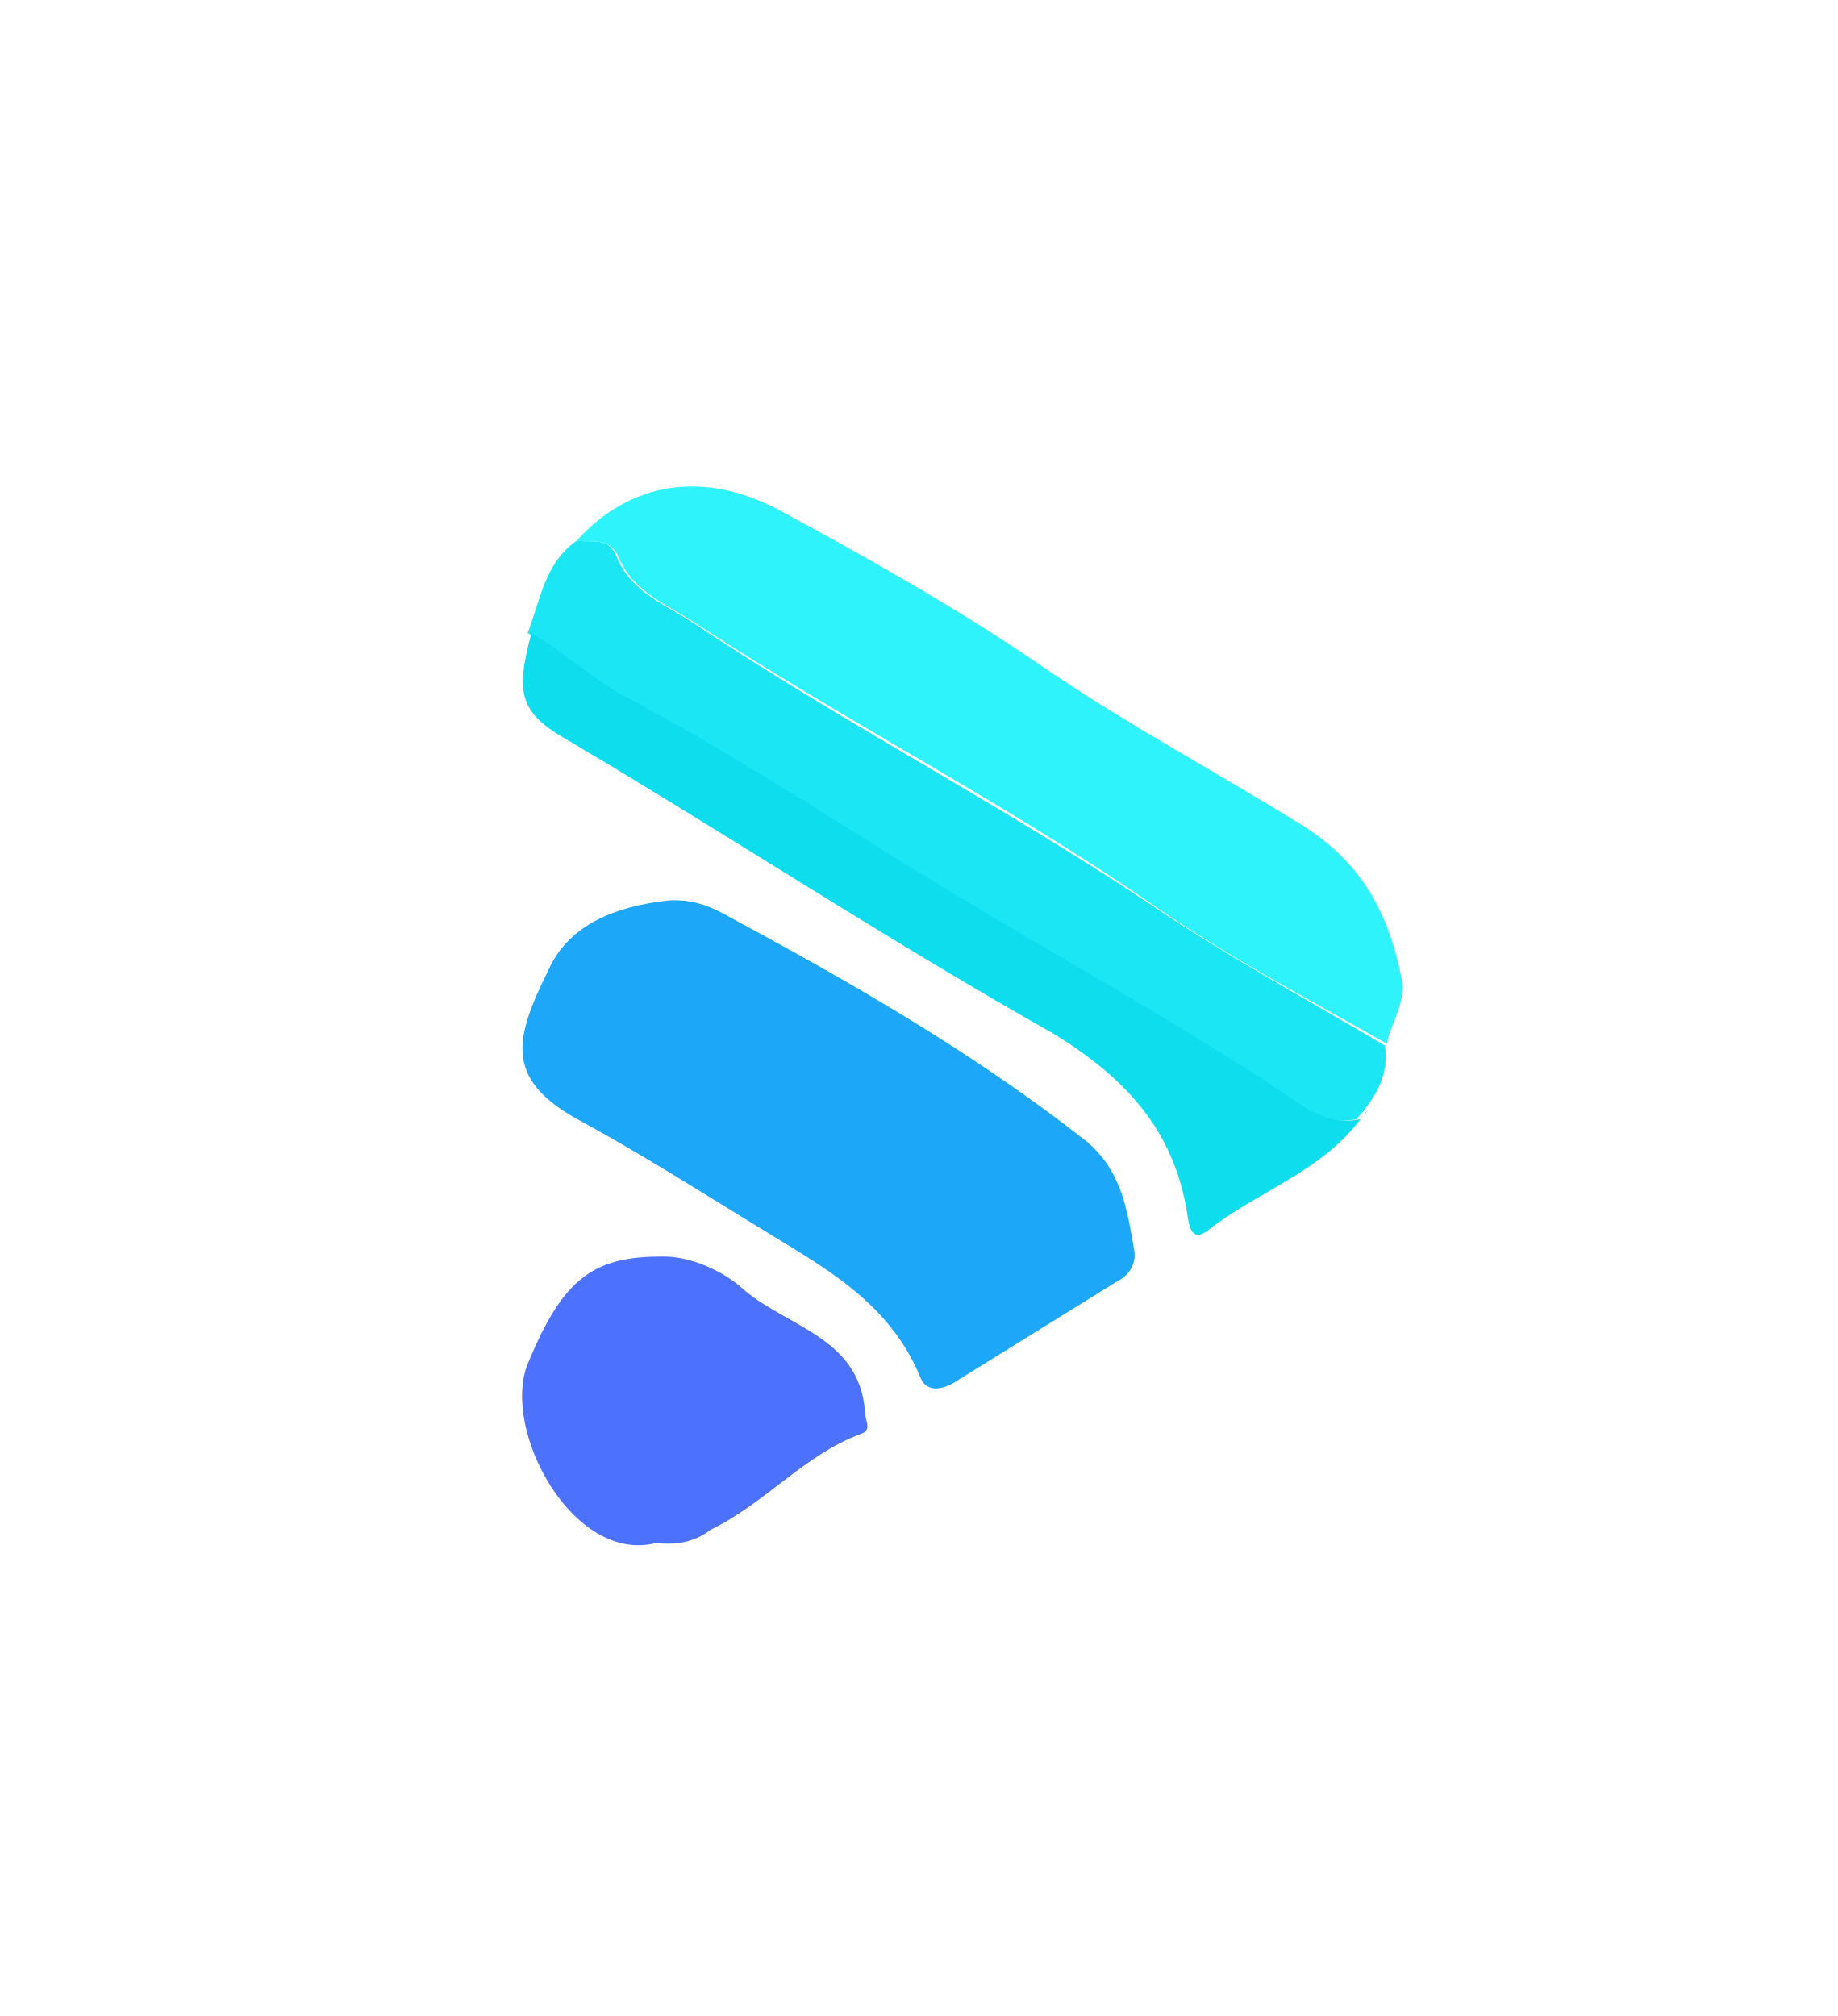
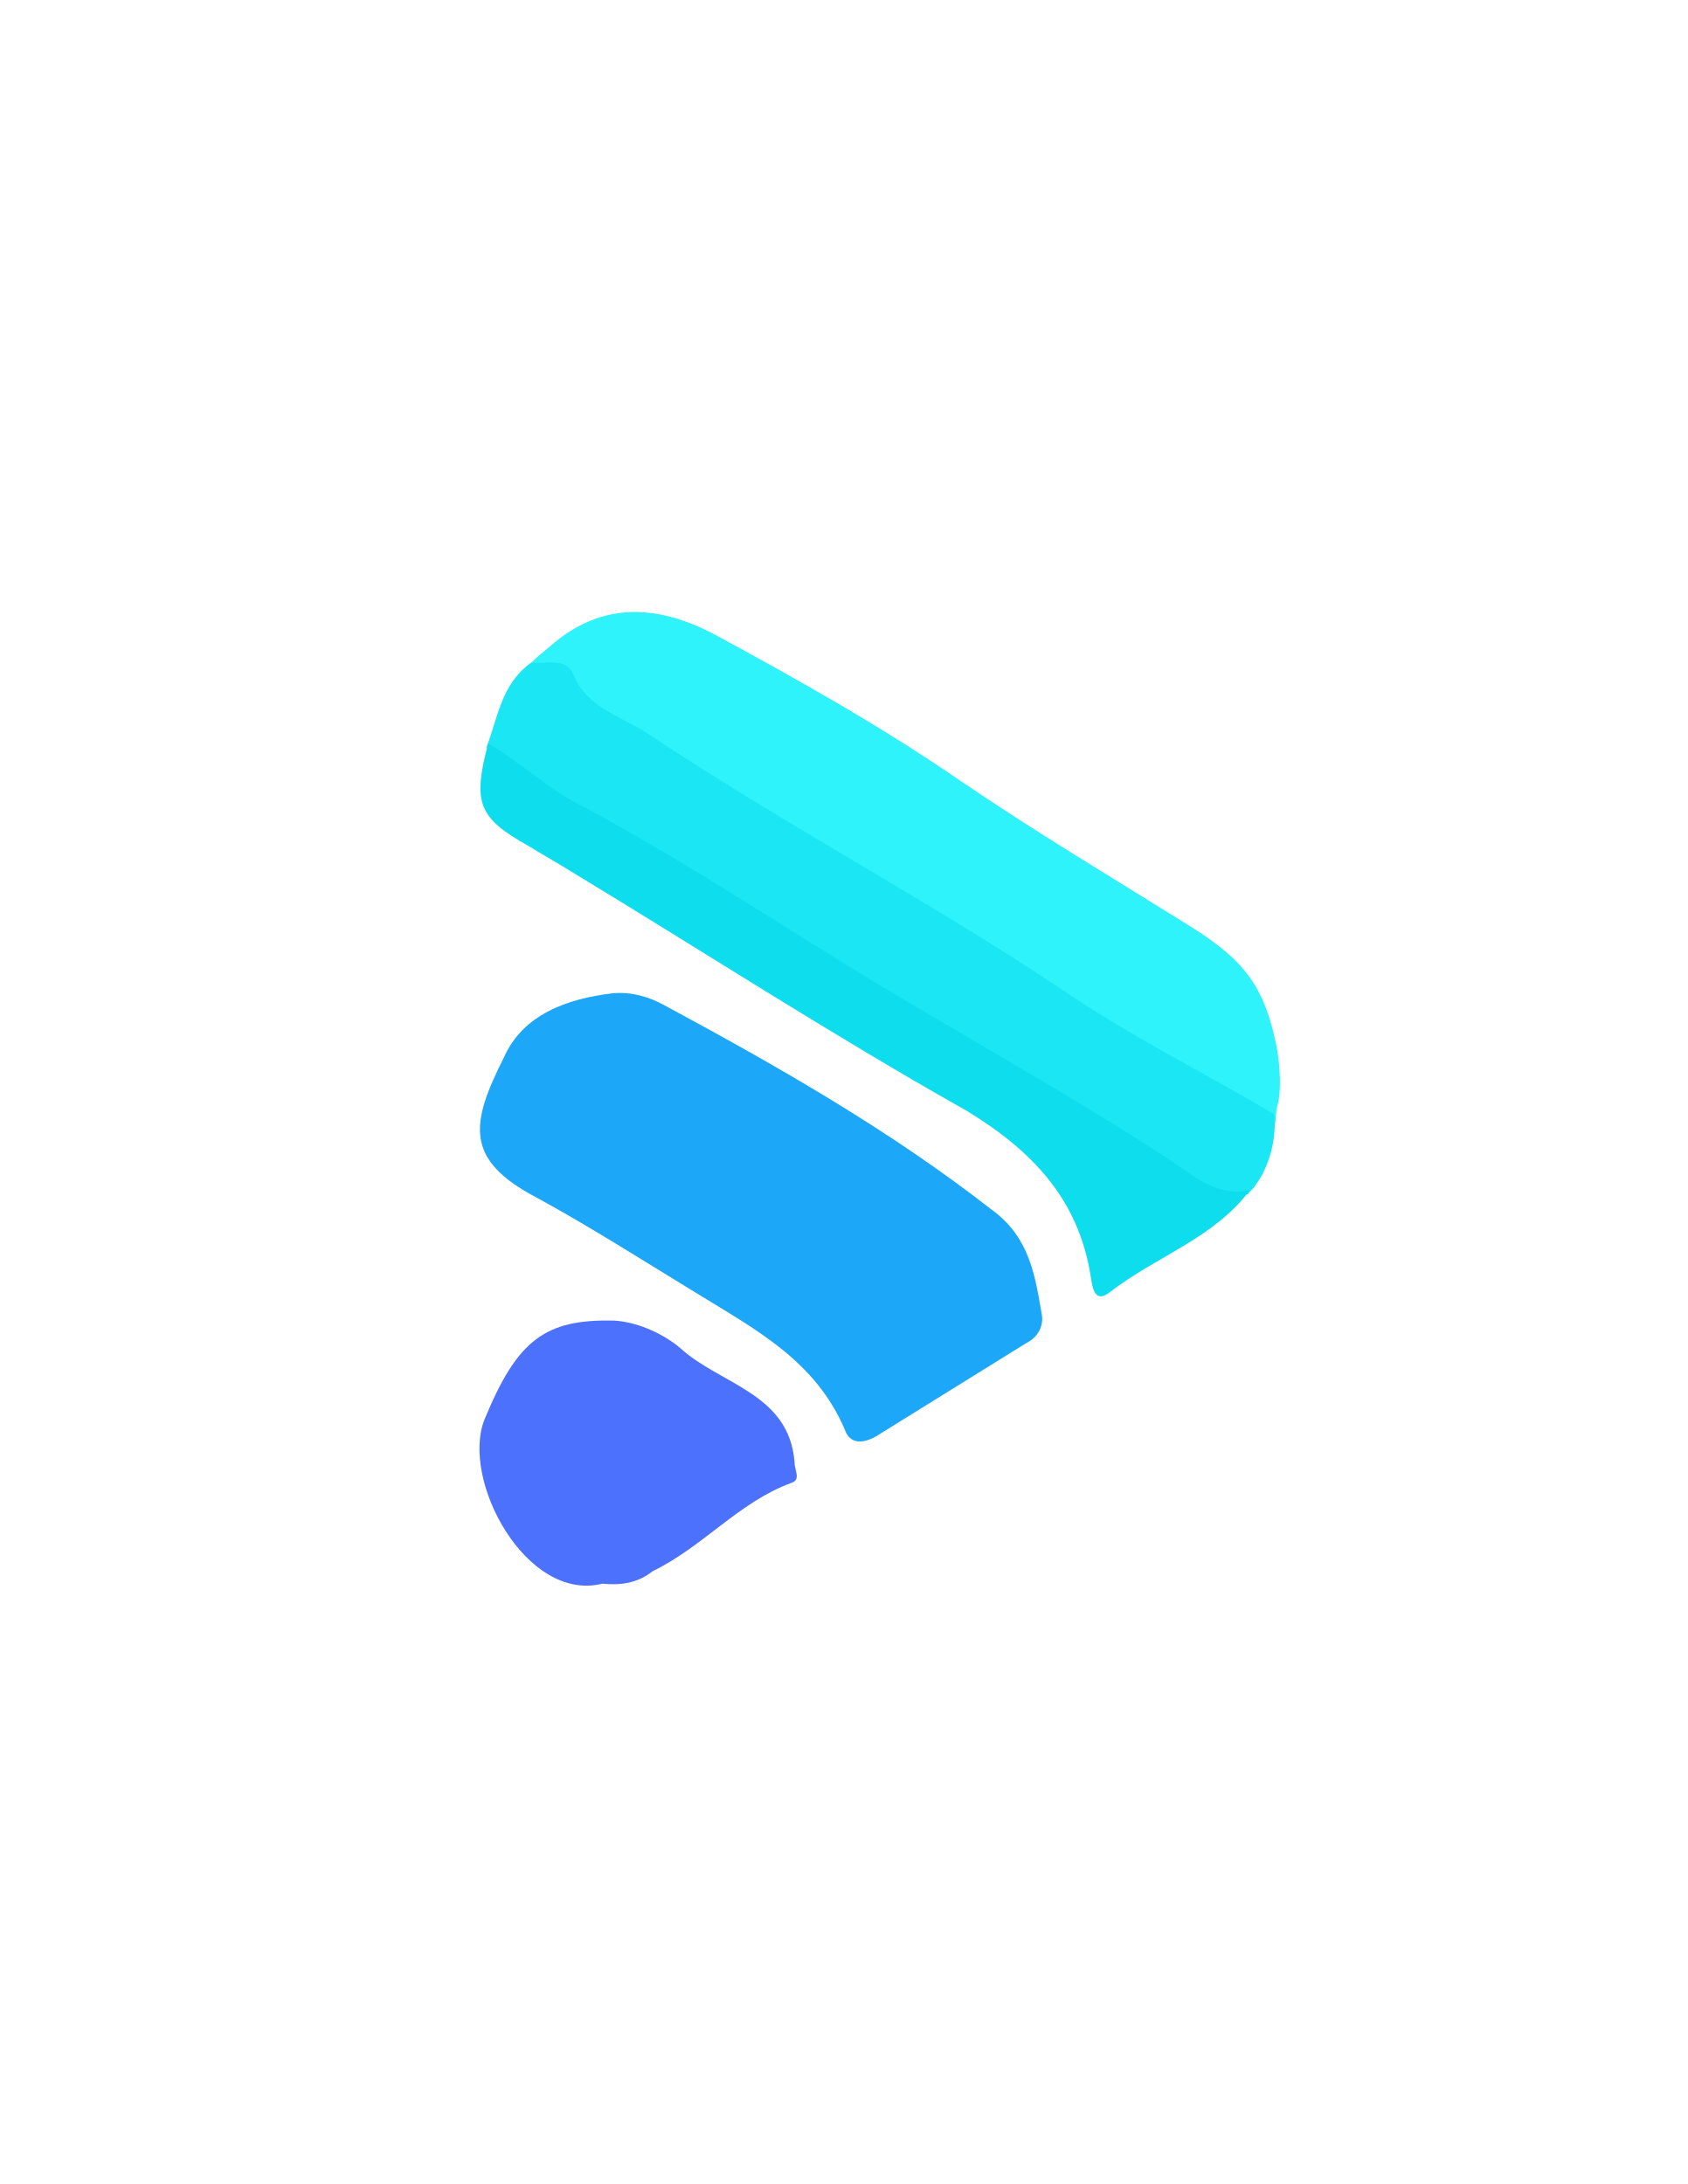
- <svg xmlns="http://www.w3.org/2000/svg" version="1.1" id="Layer_1" x="0px" y="0px" viewBox="0 0 97.5 107" enable-background="new 0 0 97.5 107" xml:space="preserve">
+ <svg xmlns="http://www.w3.org/2000/svg" version="1.1" id="Layer_1" x="0px" y="0px" viewBox="0 0 612 792" enable-background="new 0 0 612 792" xml:space="preserve">
  <g>
    <g>
      <g>
        <g>
-           <path fill="#1DA7F8" d="M35.4,47.8c1.1-0.1,2.1,0.2,3,0.7c6.5,3.5,13,7.2,18.9,11.8c2.2,1.6,2.5,3.8,2.9,6.1      c0.1,0.7-0.3,1.3-0.9,1.6c-2.9,1.8-5.8,3.6-8.7,5.4c-0.7,0.4-1.5,0.5-1.8-0.4c-1.7-4-5.2-5.8-8.6-7.9c-3.1-1.9-6.1-3.8-9.2-5.5      c-4.2-2.2-3.8-4.3-1.9-8.1C30.2,49,32.8,48.1,35.4,47.8z" />
-           <path fill="#2FF3FA" d="M30.6,28.7c2.8-3.1,6.7-3.8,10.8-1.6c4.8,2.6,9.6,5.3,14.1,8.4c4.4,3,9.1,5.5,13.6,8.3      c3.2,2,4.6,4.7,5.3,8.2c0.2,1.3-0.6,2.3-0.8,3.4C69.4,53,65,50.7,61,47.9c-7.7-5.3-16.1-9.6-23.9-14.7c-1.6-1.1-3.5-1.7-4.3-3.7      C32.3,28.5,31.4,28.8,30.6,28.7z" />
-           <path fill="#1BE7F4" d="M30.6,28.7c0.8,0.1,1.7-0.2,2.1,0.8c0.8,2,2.7,2.6,4.3,3.7c7.8,5.2,16.1,9.5,23.9,14.7      c4.1,2.8,8.4,5.1,12.6,7.6c0.2,1.3-0.3,2.4-1.1,3.4c-0.1,0.2-0.3,0.3-0.4,0.5c0,0,0,0,0,0c-2,0.4-3.2-0.8-4.7-1.8      c-6.6-4.3-13.5-8.1-20.2-12.2c-4.5-2.8-8.9-5.7-13.7-8.2c-2-1-3.5-2.5-5.4-3.6C28.7,31.8,28.9,29.9,30.6,28.7z" />
-           <path fill="#0EDDED" d="M28.2,33.6c1.9,1.1,3.4,2.6,5.4,3.6c4.7,2.5,9.2,5.4,13.7,8.2c6.7,4.2,13.6,7.9,20.2,12.2      c1.5,1,2.8,2.2,4.7,1.8c-2.1,2.8-5.4,3.8-8.1,5.9c-0.9,0.7-1-0.3-1.1-0.9c-0.7-4.5-3.4-7.3-7.2-9.6C48,50.4,40.6,45.6,33,41      c-0.8-0.5-1.7-1-2.5-1.5C27.6,37.9,27.3,37,28.2,33.6z" />
-           <path fill="#4C71FD" d="M34.8,81.9c-4.4,1.1-8.2-6-6.8-9.5c1.9-4.6,3.5-5.8,7.5-5.7c1.5,0.1,3,0.9,3.8,1.6      c2.3,2.1,6.3,2.6,6.6,6.6c0,0.5,0.4,1-0.2,1.2c-3,1.1-5.1,3.7-8,5.1C36.8,81.9,35.8,82,34.8,81.9z" />
-           <path fill="#0EDDED" d="M72.2,59.4c0.1-0.2,0.3-0.3,0.4-0.5C72.4,59.1,72.3,59.3,72.2,59.4z" />
+           <path fill="#1DA7F8" d="M222.2,360.2c6.9-0.6,13.2,1.3,18.8,4.4c40.8,22,81.6,45.2,118.6,74.1c13.8,10,15.7,23.9,18.2,38.3      c0.6,4.4-1.9,8.2-5.6,10c-18.2,11.3-36.4,22.6-54.6,33.9c-4.4,2.5-9.4,3.1-11.3-2.5c-10.7-25.1-32.6-36.4-54-49.6      c-19.5-11.9-38.3-23.9-57.7-34.5c-26.4-13.8-23.9-27-11.9-50.8C189.6,367.8,205.9,362.1,222.2,360.2z" />
+           <path fill="#2FF3FA" d="M465.7,388.8" />
+           <path fill="#2FF3FA" d="M258.5,232.5c30.1,16.3,60.3,33.3,88.5,52.7c27.6,18.8,57.1,34.5,85.4,52.1" />
+           <path fill="#2FF3FA" d="M461.2,407.7c-26.4-15.1-54.5-27-79.6-44.6c-48.3-33.3-101.1-60.3-150-92.3c-10-6.9-22-10.7-27-23.2      c-3.1-6.3-8.8-4.4-13.8-5" />
+           <path fill="#2FF3FA" d="M191.9,242.6c-2.6-0.2,5.4-6.4,7.4-8.1c17.1-15.1,36.8-16.7,60.2-4.2c30.1,16.3,60.3,33.3,88.5,52.7      c27.6,18.8,55.5,35.4,83.7,53c20.1,12.6,26.9,22.2,31.3,44.1c1.1,6.8,1.8,15.7,0,21.5c-0.6,1.9,0,7.6-1.7,6.6      c-25.3-14.1-54.7-30.6-78.7-47.4c-48.3-33.3-101.1-60.3-150-92.3c-10-6.9-22-10.7-27-23.2C203.7,241.8,194.7,242.9,191.9,242.6z      " />
+           <path fill="#1BE7F4" d="M192.6,240.3c5,0.6,12.7-2.1,15.3,4.2c5,12.6,18,15.3,28,22.2c49,32.6,99.2,58.9,148.2,91.5      c25.7,17.6,51.4,30.1,77.8,45.8c1.3,8.2-1.8,19.6-6.8,25.9c-0.6,1.3-1.9,1.9-2.5,3.1l0,0c-12.6,2.5-20.1-5-29.5-11.3      c-41.4-27-84.7-50.8-126.8-76.6c-28.2-17.6-55.9-35.8-86-51.5c-12.6-6.3-22-15.7-33.9-22.6C180.6,259.8,181.9,247.9,192.6,240.3      z" />
+           <path fill="#0EDDED" d="M177,269.6c11.9,6.9,21.3,16.3,33.9,22.6c29.5,15.7,57.7,33.9,86,51.5c42.1,26.4,85.4,49.6,126.8,76.6      c9.4,6.3,17.6,13.8,29.5,11.3c-13.2,17.6-33.9,23.9-50.8,37c-5.6,4.4-6.3-1.9-6.9-5.6c-4.4-28.2-21.3-45.8-45.2-60.3      c-49-27.6-95.4-57.7-143.1-86.6c-5-3.1-10.7-6.3-15.7-9.4C173.2,296.5,171.4,290.9,177,269.6z" />
+           <path fill="#4C71FD" d="M218.4,574.3c-27.6,6.9-51.5-37.7-42.7-59.6c11.9-28.9,22-36.4,47.1-35.8c9.4,0.6,18.8,5.6,23.9,10      c14.4,13.2,39.5,16.3,41.4,41.4c0,3.1,2.5,6.3-1.3,7.5c-18.8,6.9-32,23.2-50.2,32C231,574.3,224.7,574.9,218.4,574.3z" />
        </g>
      </g>
    </g>
-     <line fill="none" stroke="#000000" stroke-width="0.3" x1="0.4" y1="-53.6" x2="0.4" y2="-17.6" />
-     <line fill="none" stroke="#000000" stroke-width="0.3" x1="-53.6" y1="0.4" x2="-17.6" y2="0.4" />
-     <line fill="none" stroke="#000000" stroke-width="0.3" x1="-53.6" y1="107.8" x2="-17.6" y2="107.8" />
-     <line fill="none" stroke="#000000" stroke-width="0.3" x1="0.4" y1="161.8" x2="0.4" y2="125.8" />
-     <line fill="none" stroke="#000000" stroke-width="0.3" x1="98.5" y1="-53.6" x2="98.5" y2="-17.6" />
-     <line fill="none" stroke="#000000" stroke-width="0.3" x1="152.5" y1="0.4" x2="116.5" y2="0.4" />
-     <line fill="none" stroke="#000000" stroke-width="0.3" x1="152.5" y1="107.8" x2="116.5" y2="107.8" />
-     <line fill="none" stroke="#000000" stroke-width="0.3" x1="98.5" y1="161.8" x2="98.5" y2="125.8" />
+     <line fill="none" stroke="#000000" stroke-width="0.3" x1="2.5" y1="-276.3" x2="2.5" y2="-50.3" />
+     <line fill="none" stroke="#000000" stroke-width="0.3" x1="-336.4" y1="62.7" x2="-110.5" y2="62.7" />
+     <line fill="none" stroke="#000000" stroke-width="0.3" x1="-336.4" y1="736.8" x2="-110.5" y2="736.8" />
+     <line fill="none" stroke="#000000" stroke-width="0.3" x1="2.5" y1="1075.8" x2="2.5" y2="849.8" />
+     <line fill="none" stroke="#000000" stroke-width="0.3" x1="618.3" y1="-276.3" x2="618.3" y2="-50.3" />
+     <line fill="none" stroke="#000000" stroke-width="0.3" x1="957.2" y1="62.7" x2="731.3" y2="62.7" />
+     <line fill="none" stroke="#000000" stroke-width="0.3" x1="957.2" y1="736.8" x2="731.3" y2="736.8" />
+     <line fill="none" stroke="#000000" stroke-width="0.3" x1="618.3" y1="1075.8" x2="618.3" y2="849.8" />
  </g>
</svg>
